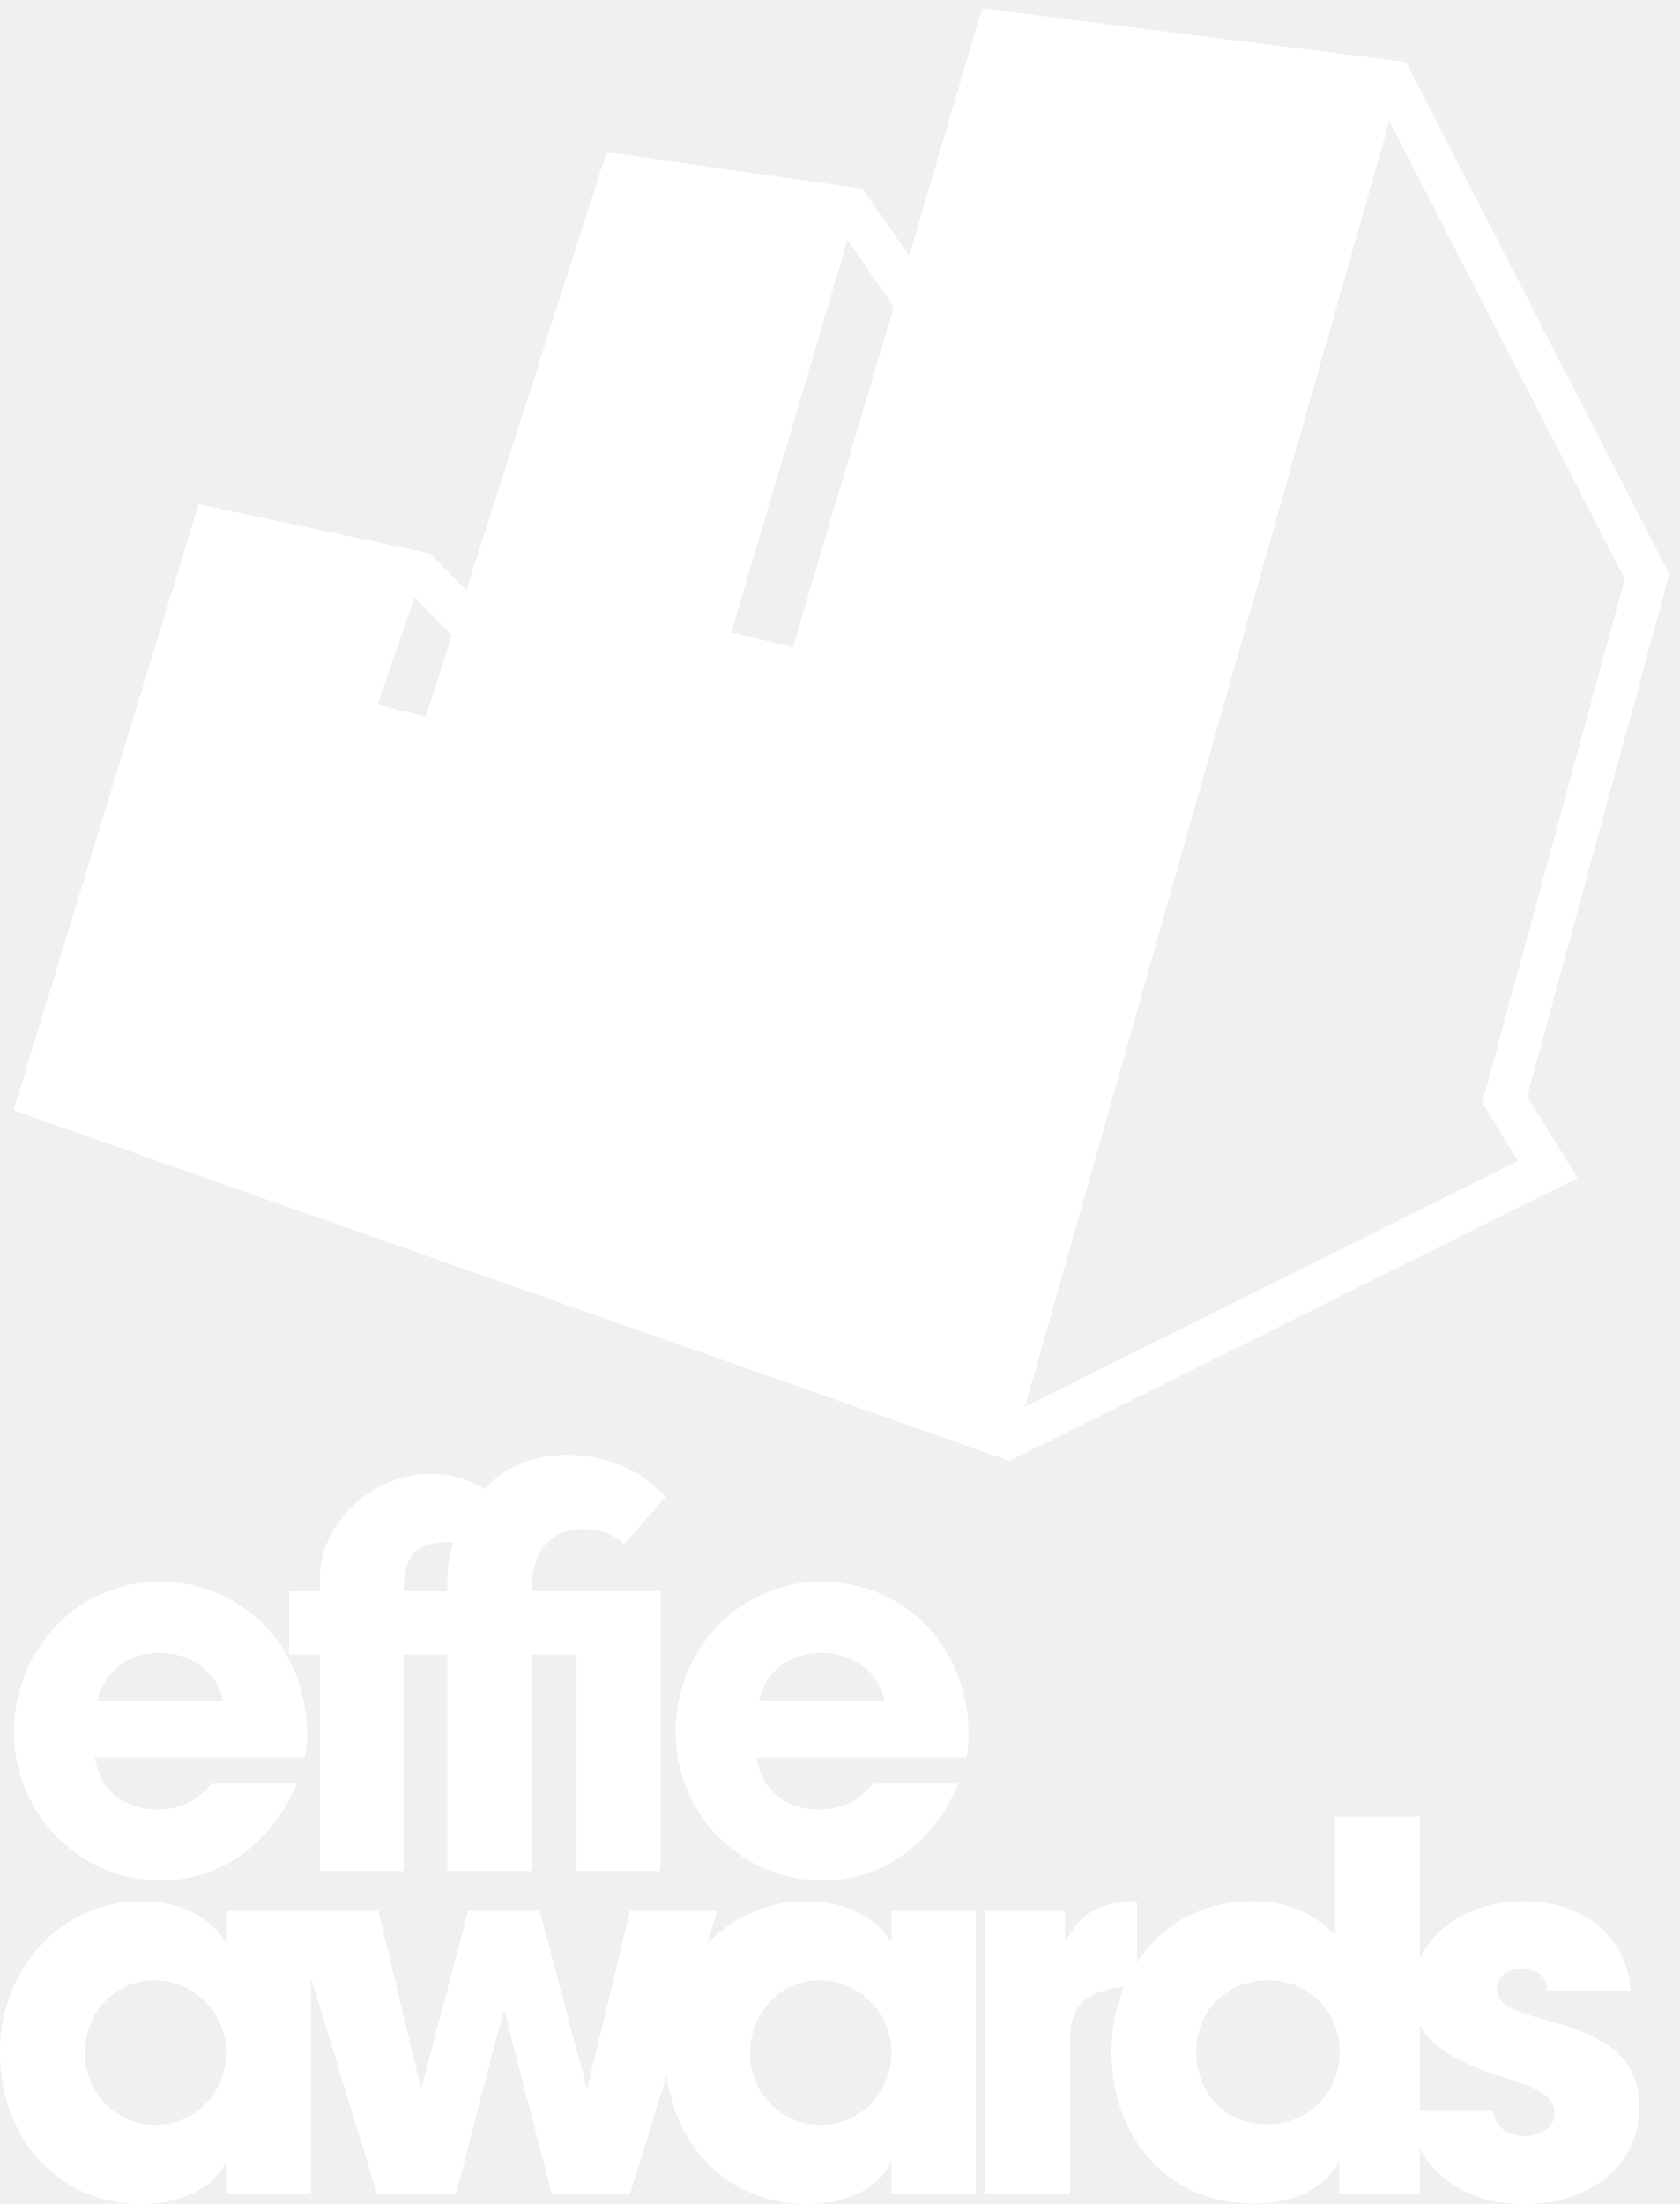
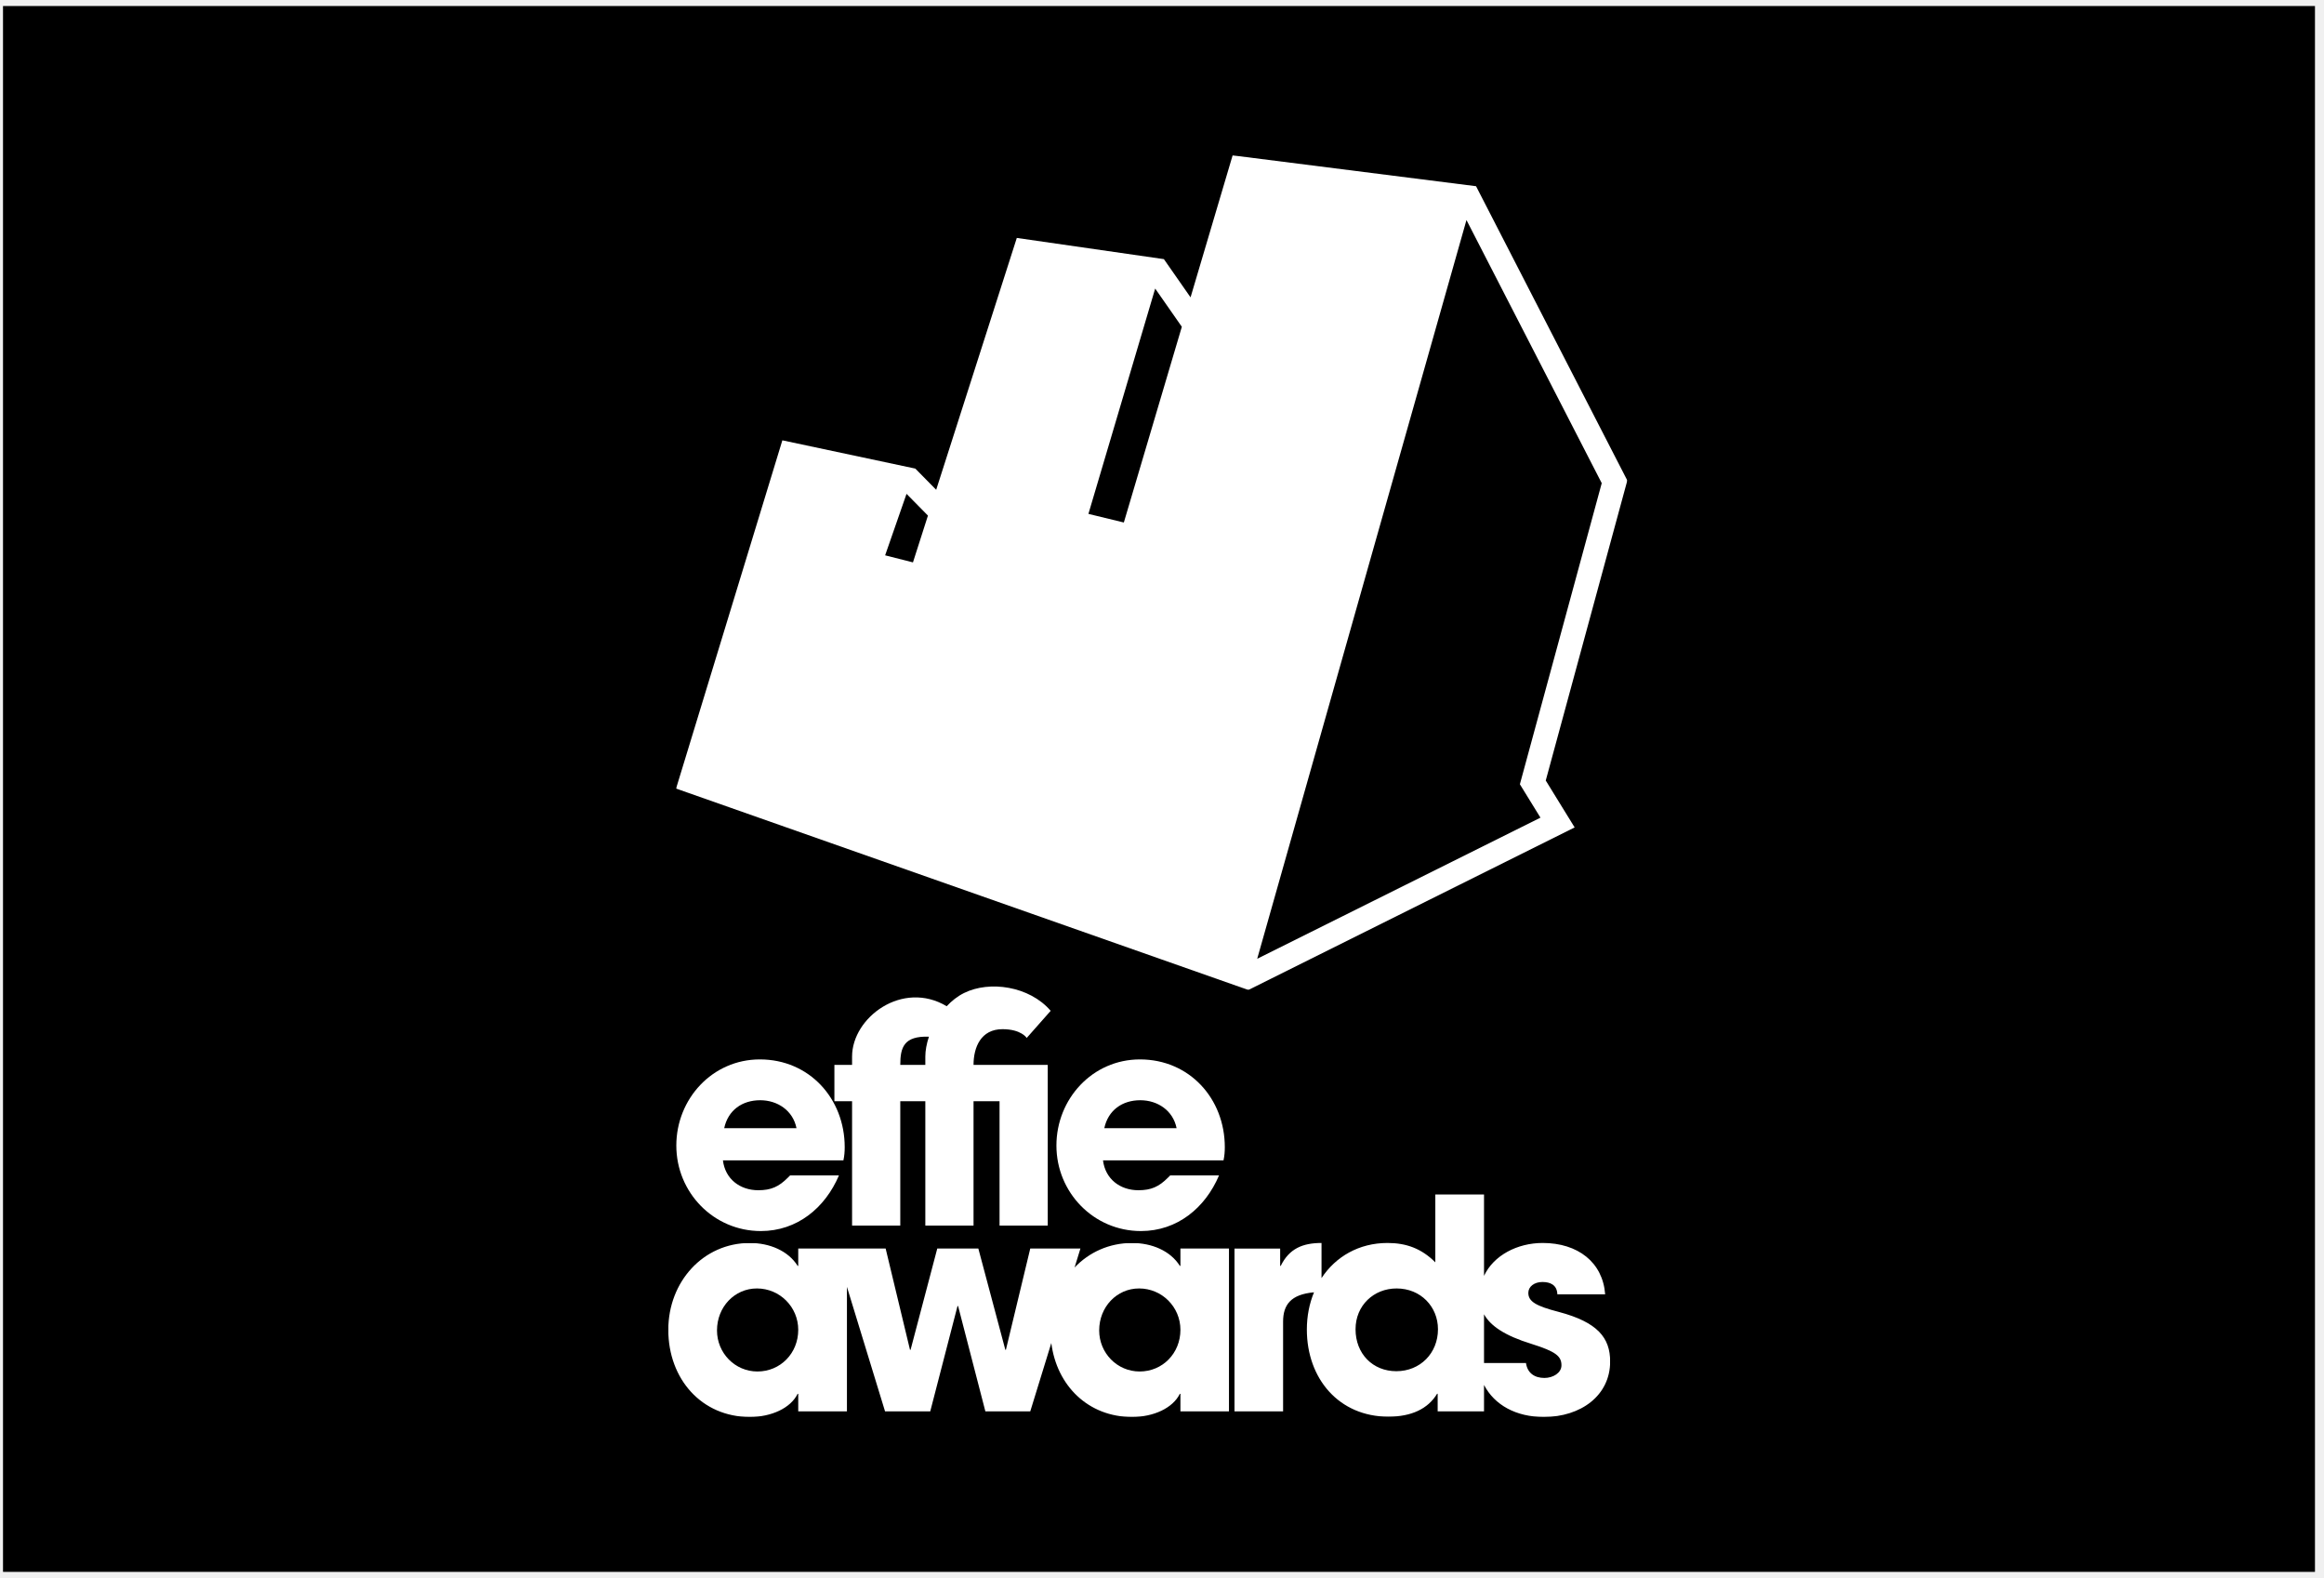
- <svg xmlns="http://www.w3.org/2000/svg" xmlns:xlink="http://www.w3.org/1999/xlink" width="93px" height="122px" viewBox="0 0 93 122" version="1.1">
+ <svg xmlns="http://www.w3.org/2000/svg" xmlns:xlink="http://www.w3.org/1999/xlink" width="193px" height="131px" viewBox="0 0 193 131" version="1.1">
  <defs>
-     <polygon id="path-1" points="4.63184476e-05 0.376 54.044 0.376 54.044 17.138 4.63184476e-05 17.138" />
-     <polygon id="path-3" points="0.36 0.315 36.569 0.315 36.569 21.77 0.36 21.77" />
-     <polygon id="path-5" points="0.285 0.279 91.953 0.279 91.953 80.683 0.285 80.683" />
+     <polygon id="path-1" points="3.9916711e-05 0.324 46.574 0.324 46.574 14.769 3.9916711e-05 14.769" />
+     <polygon id="path-3" points="0.31 0.272 31.515 0.272 31.515 18.761 0.31 18.761" />
+     <polygon id="path-5" points="0.245 0.241 79.244 0.241 79.244 69.531 0.245 69.531" />
  </defs>
  <g id="Welcome" stroke="none" stroke-width="1" fill="none" fill-rule="evenodd">
-     <g id="About" transform="translate(-314, -5835)">
-       <g id="Group-16" transform="translate(314, 5835)">
-         <path d="M5.387,94.182 C5.758,92.447 7.121,91.488 8.855,91.488 C10.527,91.488 12.014,92.478 12.354,94.182 L5.387,94.182 Z M17,96.009 C17,91.333 13.593,87.555 8.824,87.555 C4.241,87.555 0.773,91.364 0.773,95.854 C0.773,100.375 4.365,104.091 8.917,104.091 C12.416,104.091 15.111,101.862 16.442,98.734 L11.735,98.734 L11.518,98.951 C10.651,99.818 9.908,100.159 8.669,100.159 C6.905,100.159 5.48,99.075 5.263,97.278 L16.875,97.278 C16.969,96.845 17,96.442 17,96.009 L17,96.009 Z" id="Fill-1" fill="#FFFFFF" />
-         <path d="M42.015,94.182 C42.386,92.447 43.749,91.488 45.483,91.488 C47.155,91.488 48.642,92.478 48.983,94.182 L42.015,94.182 Z M53.628,96.009 C53.628,91.333 50.221,87.555 45.452,87.555 C40.869,87.555 37.401,91.364 37.401,95.854 C37.401,100.375 40.993,104.091 45.545,104.091 C49.044,104.091 51.739,101.862 53.07,98.734 L48.363,98.734 L48.146,98.951 C47.28,99.818 46.536,100.159 45.298,100.159 C43.533,100.159 42.108,99.075 41.891,97.278 L53.504,97.278 C53.596,96.845 53.628,96.442 53.628,96.009 L53.628,96.009 Z" id="Fill-3" fill="#FFFFFF" />
-         <path d="M24.769,88.081 L24.337,88.081 L23.066,88.081 L22.355,88.081 C22.355,86.402 22.692,85.285 25.116,85.365 C24.887,86.053 24.769,86.716 24.769,87.276 L24.769,88.081 Z M32.202,84.642 C34.017,84.642 34.539,85.486 34.539,85.486 L36.848,82.874 C34.794,80.483 30.951,79.944 28.504,81.157 C27.868,81.472 27.308,81.916 26.828,82.432 C22.569,79.888 17.709,83.513 17.709,87.276 L17.709,88.081 L16.006,88.081 L16.006,91.58 L17.709,91.58 L17.709,103.565 L22.355,103.565 L22.355,91.58 L23.066,91.58 L24.337,91.58 L24.769,91.58 L24.769,103.565 L29.414,103.565 L29.414,91.58 L31.921,91.58 L31.921,103.565 L36.566,103.565 L36.566,88.081 L32.891,88.081 L31.921,88.081 L29.414,88.081 C29.414,86.378 30.129,84.642 32.202,84.642 L32.202,84.642 Z" id="Fill-5" fill="#FFFFFF" />
-         <g id="Group-9" transform="translate(0, 104.8636)">
-           <mask id="mask-2" fill="white">
-             <use xlink:href="#path-1" />
-           </mask>
-           <g id="Clip-8" />
-           <path d="M45.423,12.756 C43.246,12.756 41.522,10.975 41.522,8.799 C41.522,6.538 43.218,4.757 45.366,4.757 C47.571,4.757 49.351,6.538 49.351,8.742 C49.351,11.004 47.627,12.756 45.423,12.756 L45.423,12.756 Z M8.593,12.756 C6.417,12.756 4.692,10.975 4.692,8.799 C4.692,6.538 6.388,4.757 8.537,4.757 C10.741,4.757 12.521,6.538 12.521,8.742 C12.521,11.004 10.798,12.756 8.593,12.756 L8.593,12.756 Z M49.351,2.581 L49.295,2.581 C48.391,1.139 46.61,0.376 44.688,0.376 C42.481,0.376 40.548,1.275 39.151,2.739 L39.713,0.913 L34.88,0.913 L32.534,10.664 L32.478,10.664 L29.877,0.913 L25.92,0.913 L23.347,10.664 L23.291,10.664 L20.945,0.913 L17.214,0.913 L16.083,0.913 L12.521,0.913 L12.521,2.581 L12.465,2.581 C11.561,1.139 9.78,0.376 7.858,0.376 C3.364,0.376 4.63184476e-05,4.107 4.63184476e-05,8.742 C4.63184476e-05,13.491 3.222,17.138 7.858,17.138 C9.921,17.138 11.787,16.289 12.465,14.904 L12.521,14.904 L12.521,16.601 L17.214,16.601 L17.214,4.604 L20.888,16.601 L25.241,16.601 L27.87,6.453 L27.926,6.453 L30.555,16.601 L34.88,16.601 L36.909,10.014 C37.43,14.126 40.475,17.138 44.688,17.138 C46.751,17.138 48.617,16.289 49.295,14.904 L49.351,14.904 L49.351,16.601 L54.044,16.601 L54.044,0.913 L49.351,0.913 L49.351,2.581 Z" id="Fill-7" fill="#FFFFFF" mask="url(#mask-2)" />
-         </g>
-         <g id="Group-12" transform="translate(54.19258, 100.2317)">
-           <mask id="mask-4" fill="white">
-             <use xlink:href="#path-3" />
-           </mask>
-           <g id="Clip-11" />
-           <path d="M30.237,18.01 C29.304,18.01 28.598,17.558 28.457,16.569 L24.414,16.569 L24.414,11.876 C25.021,12.966 26.364,13.924 28.993,14.731 C31.339,15.466 31.877,15.918 31.877,16.795 C31.877,17.529 31.057,18.01 30.237,18.01 M15.963,17.36 C13.701,17.36 12.034,15.692 12.034,13.318 C12.034,11.028 13.786,9.388 15.991,9.388 C18.309,9.388 19.977,11.141 19.977,13.318 C19.977,15.636 18.252,17.36 15.963,17.36 M31.622,11.65 C29.446,11.085 28.683,10.661 28.683,9.813 C28.683,9.22 29.248,8.767 30.04,8.767 C30.803,8.767 31.452,9.049 31.481,9.954 L36.088,9.954 C35.862,6.873 33.459,5.008 30.067,5.008 C27.625,5.008 25.334,6.203 24.414,8.177 L24.414,0.315 L19.722,0.315 L19.722,6.873 C18.394,5.544 16.924,5.008 15.115,5.008 C12.364,5.008 10.114,6.324 8.755,8.391 L8.755,5.008 C6.946,5.008 5.646,5.544 4.826,7.212 L4.769,7.212 L4.769,5.544 L0.36,5.544 L0.36,21.232 L5.052,21.232 L5.052,12.583 C5.052,10.966 5.798,9.955 8.031,9.761 C7.585,10.84 7.342,12.053 7.342,13.346 C7.342,18.094 10.451,21.741 15.2,21.741 C17.432,21.741 19.015,20.978 19.892,19.536 L19.948,19.536 L19.948,21.232 L24.414,21.232 L24.414,18.685 C25.422,20.623 27.511,21.77 30.18,21.77 C33.742,21.77 36.569,19.706 36.569,16.427 C36.569,14.137 35.353,12.639 31.622,11.65" id="Fill-10" fill="#FFFFFF" mask="url(#mask-4)" />
-         </g>
-         <g id="Group-15" transform="translate(0.463184, 0.183884)">
-           <mask id="mask-6" fill="white">
-             <use xlink:href="#path-5" />
-           </mask>
-           <g id="Clip-14" />
-           <path d="M23.706,34.118 L24.557,34.982 L23.114,39.49 L20.432,38.81 L22.494,32.887 L23.706,34.118 Z M47.968,15.281 L49.023,16.793 L43.436,35.647 L40.022,34.817 L46.455,13.111 L47.968,15.281 Z M89.488,31.858 L81.862,59.898 L81.6,60.864 L82.125,61.717 L83.583,64.082 L56.286,77.677 L76.453,6.508 L89.488,31.858 Z M55.434,80.683 L55.434,80.683 L86.878,65.023 L84.092,60.504 L91.953,31.599 L77.376,3.25 L53.918,0.279 L53.918,0.279 L49.864,13.959 L47.295,10.275 L33.12,8.233 L25.352,32.496 L23.341,30.454 L23.341,30.454 L10.529,27.73 L10.529,27.73 L1.954,55.812 L0.285,61.278 L55.434,80.683 Z" id="Fill-13" fill="#FFFFFF" mask="url(#mask-6)" />
+     <g id="About" transform="translate(-264, -5831)">
+       <g id="Group-43" transform="translate(264.25, 5831.5)">
+         <rect id="Rectangle-Copy-28" fill="#000000" x="0" y="0" width="192" height="130" />
+         <g id="Group-16" transform="translate(55.25, 12)">
+           <path d="M4.642,81.165 C4.962,79.67 6.137,78.843 7.632,78.843 C9.072,78.843 10.353,79.697 10.647,81.165 L4.642,81.165 Z M14.65,82.739 C14.65,78.71 11.714,75.454 7.604,75.454 C3.655,75.454 0.666,78.736 0.666,82.606 C0.666,86.502 3.762,89.704 7.685,89.704 C10.7,89.704 13.022,87.783 14.17,85.088 L10.113,85.088 L9.926,85.274 C9.179,86.022 8.538,86.315 7.471,86.315 C5.95,86.315 4.722,85.381 4.536,83.833 L14.543,83.833 C14.623,83.46 14.65,83.113 14.65,82.739 L14.65,82.739 Z" id="Fill-1" fill="#FFFFFF" />
+           <path d="M36.208,81.165 C36.528,79.67 37.702,78.843 39.197,78.843 C40.638,78.843 41.919,79.697 42.213,81.165 L36.208,81.165 Z M46.216,82.739 C46.216,78.71 43.28,75.454 39.17,75.454 C35.22,75.454 32.232,78.736 32.232,82.606 C32.232,86.502 35.327,89.704 39.25,89.704 C42.266,89.704 44.588,87.783 45.735,85.088 L41.679,85.088 L41.492,85.274 C40.745,86.022 40.104,86.315 39.037,86.315 C37.516,86.315 36.288,85.381 36.101,83.833 L46.109,83.833 C46.189,83.46 46.216,83.113 46.216,82.739 L46.216,82.739 Z" id="Fill-3" fill="#FFFFFF" />
+           <path d="M21.345,75.908 L20.973,75.908 L19.878,75.908 L19.265,75.908 C19.265,74.46 19.556,73.497 21.644,73.567 C21.447,74.159 21.345,74.731 21.345,75.214 L21.345,75.908 Z M27.752,72.944 C29.315,72.944 29.765,73.671 29.765,73.671 L31.755,71.42 C29.985,69.36 26.673,68.895 24.564,69.94 C24.016,70.211 23.534,70.594 23.12,71.039 C19.45,68.846 15.262,71.97 15.262,75.214 L15.262,75.908 L13.794,75.908 L13.794,78.923 L15.262,78.923 L15.262,89.251 L19.265,89.251 L19.265,78.923 L19.878,78.923 L20.973,78.923 L21.345,78.923 L21.345,89.251 L25.349,89.251 L25.349,78.923 L27.509,78.923 L27.509,89.251 L31.512,89.251 L31.512,75.908 L28.345,75.908 L27.509,75.908 L25.349,75.908 C25.349,74.44 25.965,72.944 27.752,72.944 L27.752,72.944 Z" id="Fill-5" fill="#FFFFFF" />
+           <g id="Group-9" transform="translate(0, 90.37024)">
+             <mask id="mask-2" fill="white">
+               <use xlink:href="#path-1" />
+             </mask>
+             <g id="Clip-8" />
+             <path d="M39.145,10.993 C37.269,10.993 35.783,9.458 35.783,7.583 C35.783,5.634 37.245,4.099 39.096,4.099 C40.996,4.099 42.53,5.634 42.53,7.534 C42.53,9.483 41.045,10.993 39.145,10.993 L39.145,10.993 Z M7.405,10.993 C5.53,10.993 4.044,9.458 4.044,7.583 C4.044,5.634 5.505,4.099 7.357,4.099 C9.257,4.099 10.791,5.634 10.791,7.534 C10.791,9.483 9.305,10.993 7.405,10.993 L7.405,10.993 Z M42.53,2.224 L42.482,2.224 C41.703,0.981 40.168,0.324 38.511,0.324 C36.61,0.324 34.944,1.099 33.74,2.361 L34.225,0.786 L30.059,0.786 L28.037,9.191 L27.989,9.191 L25.748,0.786 L22.337,0.786 L20.12,9.191 L20.072,9.191 L18.05,0.786 L14.835,0.786 L13.86,0.786 L10.791,0.786 L10.791,2.224 L10.742,2.224 C9.963,0.981 8.428,0.324 6.772,0.324 C2.899,0.324 3.9916711e-05,3.539 3.9916711e-05,7.534 C3.9916711e-05,11.627 2.777,14.769 6.772,14.769 C8.55,14.769 10.158,14.038 10.742,12.845 L10.791,12.845 L10.791,14.306 L14.835,14.306 L14.835,3.968 L18.001,14.306 L21.753,14.306 L24.018,5.561 L24.067,5.561 L26.332,14.306 L30.059,14.306 L31.808,8.63 C32.257,12.174 34.881,14.769 38.511,14.769 C40.289,14.769 41.897,14.038 42.482,12.845 L42.53,12.845 L42.53,14.306 L46.574,14.306 L46.574,0.786 L42.53,0.786 L42.53,2.224 Z" id="Fill-7" fill="#FFFFFF" mask="url(#mask-2)" />
+           </g>
+           <g id="Group-12" transform="translate(46.70255, 86.37856)">
+             <mask id="mask-4" fill="white">
+               <use xlink:href="#path-3" />
+             </mask>
+             <g id="Clip-11" />
+             <path d="M26.058,15.521 C25.254,15.521 24.645,15.131 24.524,14.279 L21.04,14.279 L21.04,10.235 C21.562,11.174 22.72,11.999 24.986,12.695 C27.008,13.329 27.471,13.718 27.471,14.473 C27.471,15.107 26.765,15.521 26.058,15.521 M13.756,14.961 C11.808,14.961 10.371,13.523 10.371,11.477 C10.371,9.504 11.881,8.091 13.781,8.091 C15.779,8.091 17.216,9.602 17.216,11.477 C17.216,13.475 15.729,14.961 13.756,14.961 M27.252,10.04 C25.376,9.553 24.719,9.187 24.719,8.456 C24.719,7.945 25.206,7.555 25.888,7.555 C26.545,7.555 27.105,7.799 27.13,8.578 L31.1,8.578 C30.905,5.923 28.835,4.315 25.912,4.315 C23.807,4.315 21.832,5.345 21.04,7.047 L21.04,0.272 L16.996,0.272 L16.996,5.923 C15.852,4.778 14.585,4.315 13.026,4.315 C10.655,4.315 8.716,5.45 7.545,7.231 L7.545,4.315 C5.986,4.315 4.865,4.778 4.159,6.215 L4.11,6.215 L4.11,4.778 L0.31,4.778 L0.31,18.298 L4.354,18.298 L4.354,10.844 C4.354,9.45 4.997,8.579 6.921,8.412 C6.536,9.342 6.327,10.388 6.327,11.501 C6.327,15.594 9.006,18.736 13.099,18.736 C15.023,18.736 16.387,18.079 17.143,16.836 L17.191,16.836 L17.191,18.298 L21.04,18.298 L21.04,16.102 C21.909,17.773 23.708,18.761 26.009,18.761 C29.078,18.761 31.515,16.982 31.515,14.157 C31.515,12.183 30.467,10.893 27.252,10.04" id="Fill-10" fill="#FFFFFF" mask="url(#mask-4)" />
+           </g>
+           <g id="Group-15" transform="translate(0.399167, 0.158469)">
+             <mask id="mask-6" fill="white">
+               <use xlink:href="#path-5" />
+             </mask>
+             <g id="Clip-14" />
+             <path d="M20.43,29.402 L21.163,30.147 L19.919,34.032 L17.608,33.446 L19.385,28.341 L20.43,29.402 Z M41.339,13.169 L42.248,14.472 L37.432,30.72 L34.49,30.005 L40.034,11.299 L41.339,13.169 Z M77.119,27.455 L70.548,51.62 L70.322,52.452 L70.774,53.187 L72.031,55.225 L48.507,66.941 L65.886,5.609 L77.119,27.455 Z M47.773,69.531 L47.773,69.531 L74.87,56.036 L72.47,52.142 L79.244,27.232 L66.682,2.801 L46.466,0.241 L46.466,0.241 L42.972,12.029 L40.758,8.855 L28.543,7.095 L21.848,28.005 L20.115,26.245 L20.115,26.245 L9.073,23.898 L9.073,23.898 L1.684,48.098 L0.245,52.809 L47.773,69.531 Z" id="Fill-13" fill="#FFFFFF" mask="url(#mask-6)" />
+           </g>
        </g>
      </g>
    </g>
  </g>
</svg>
